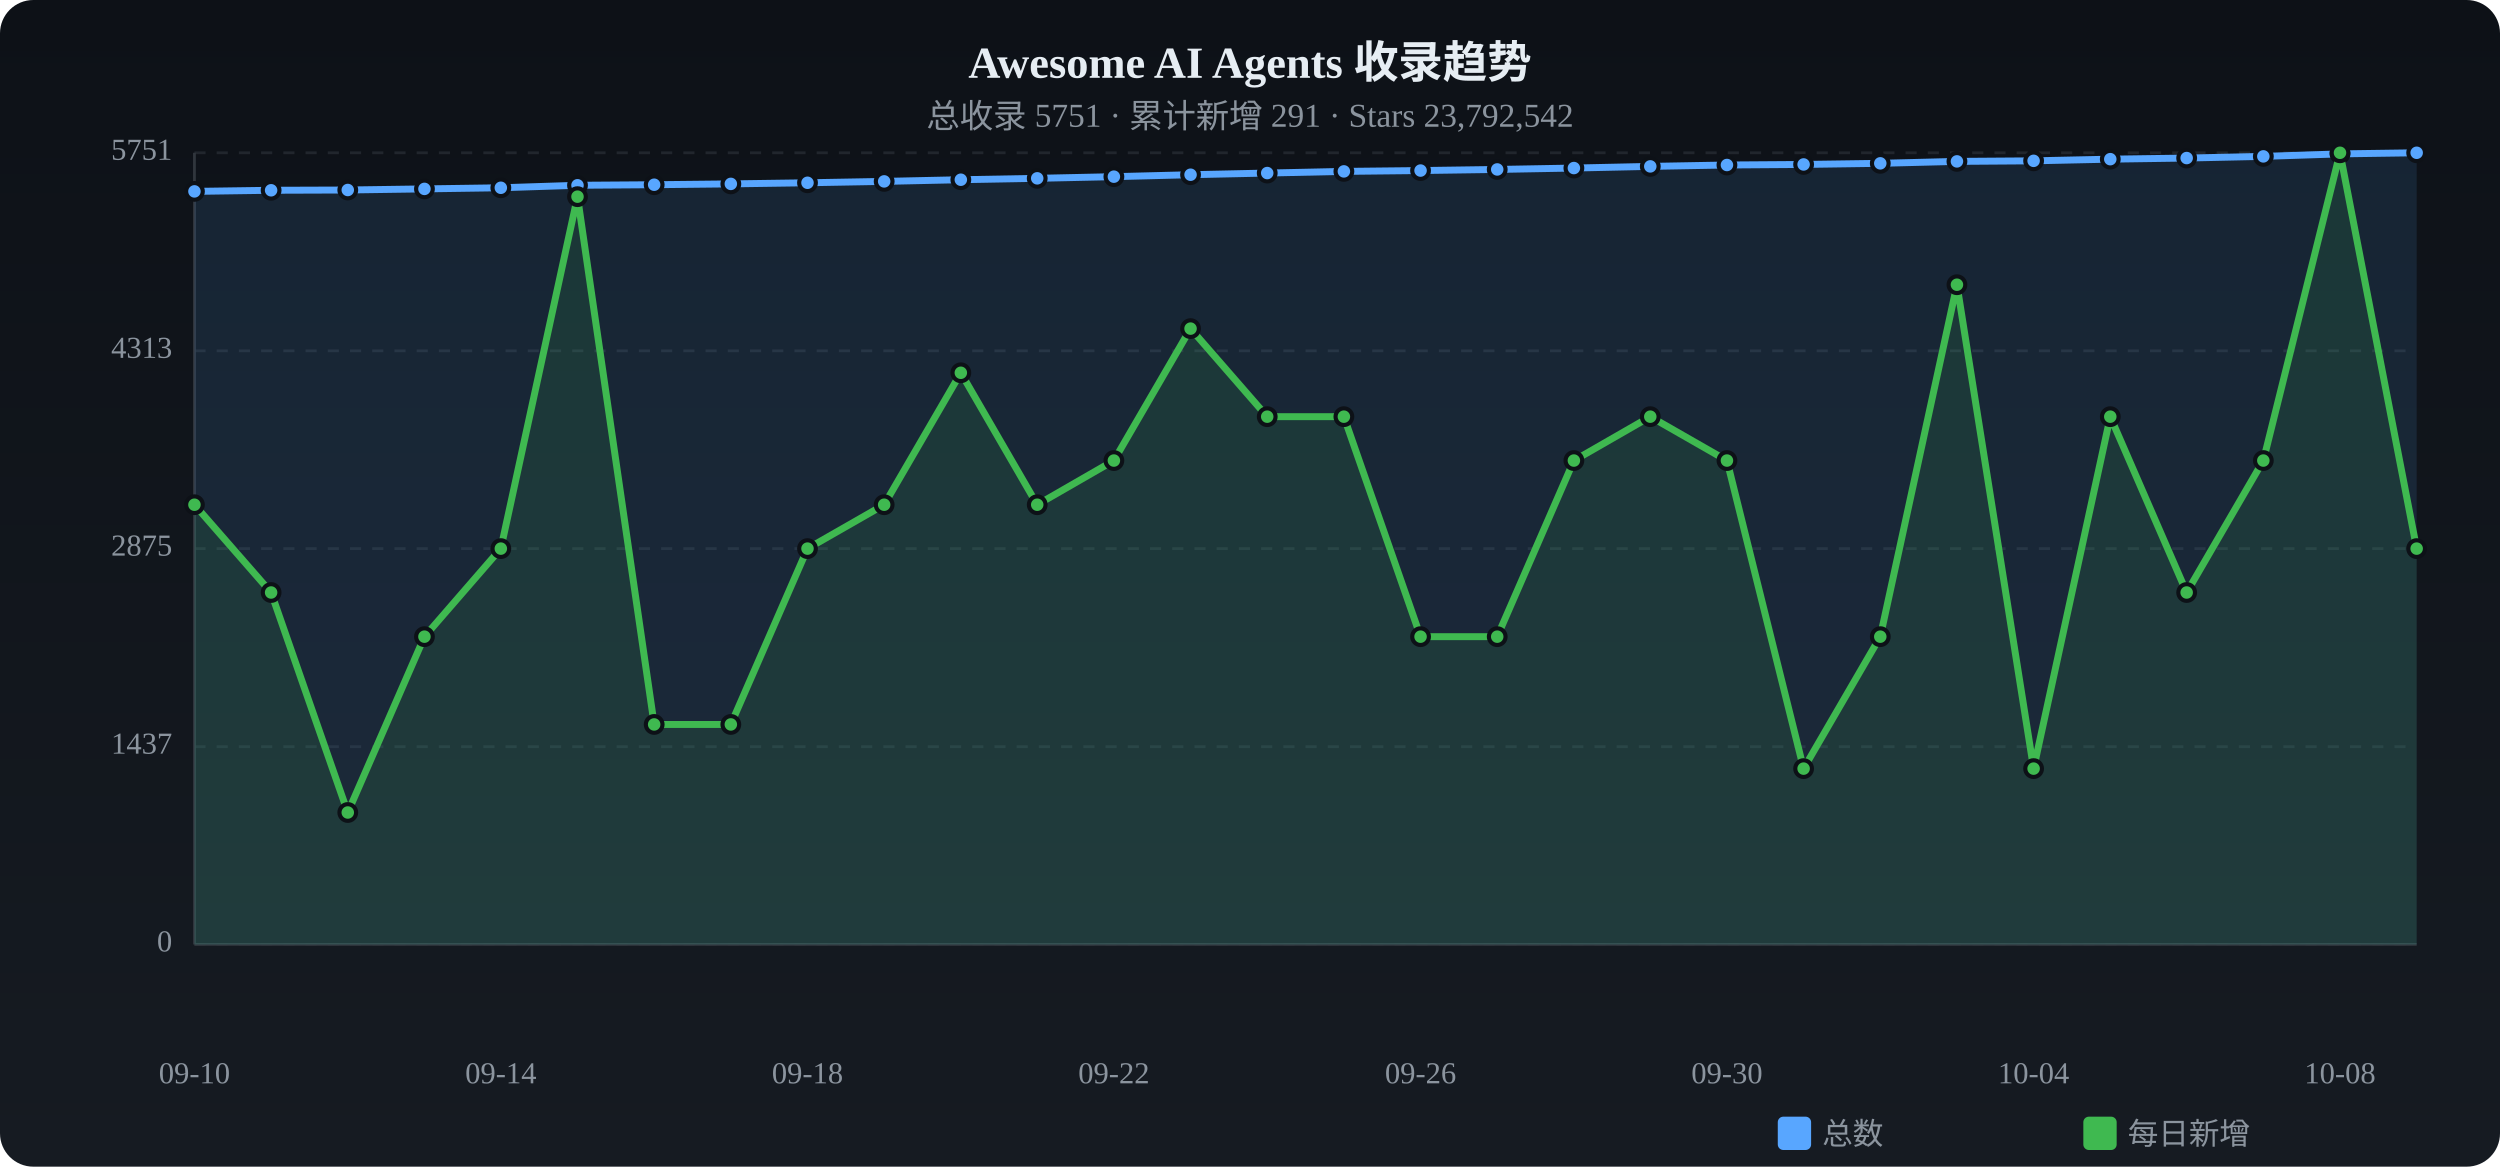
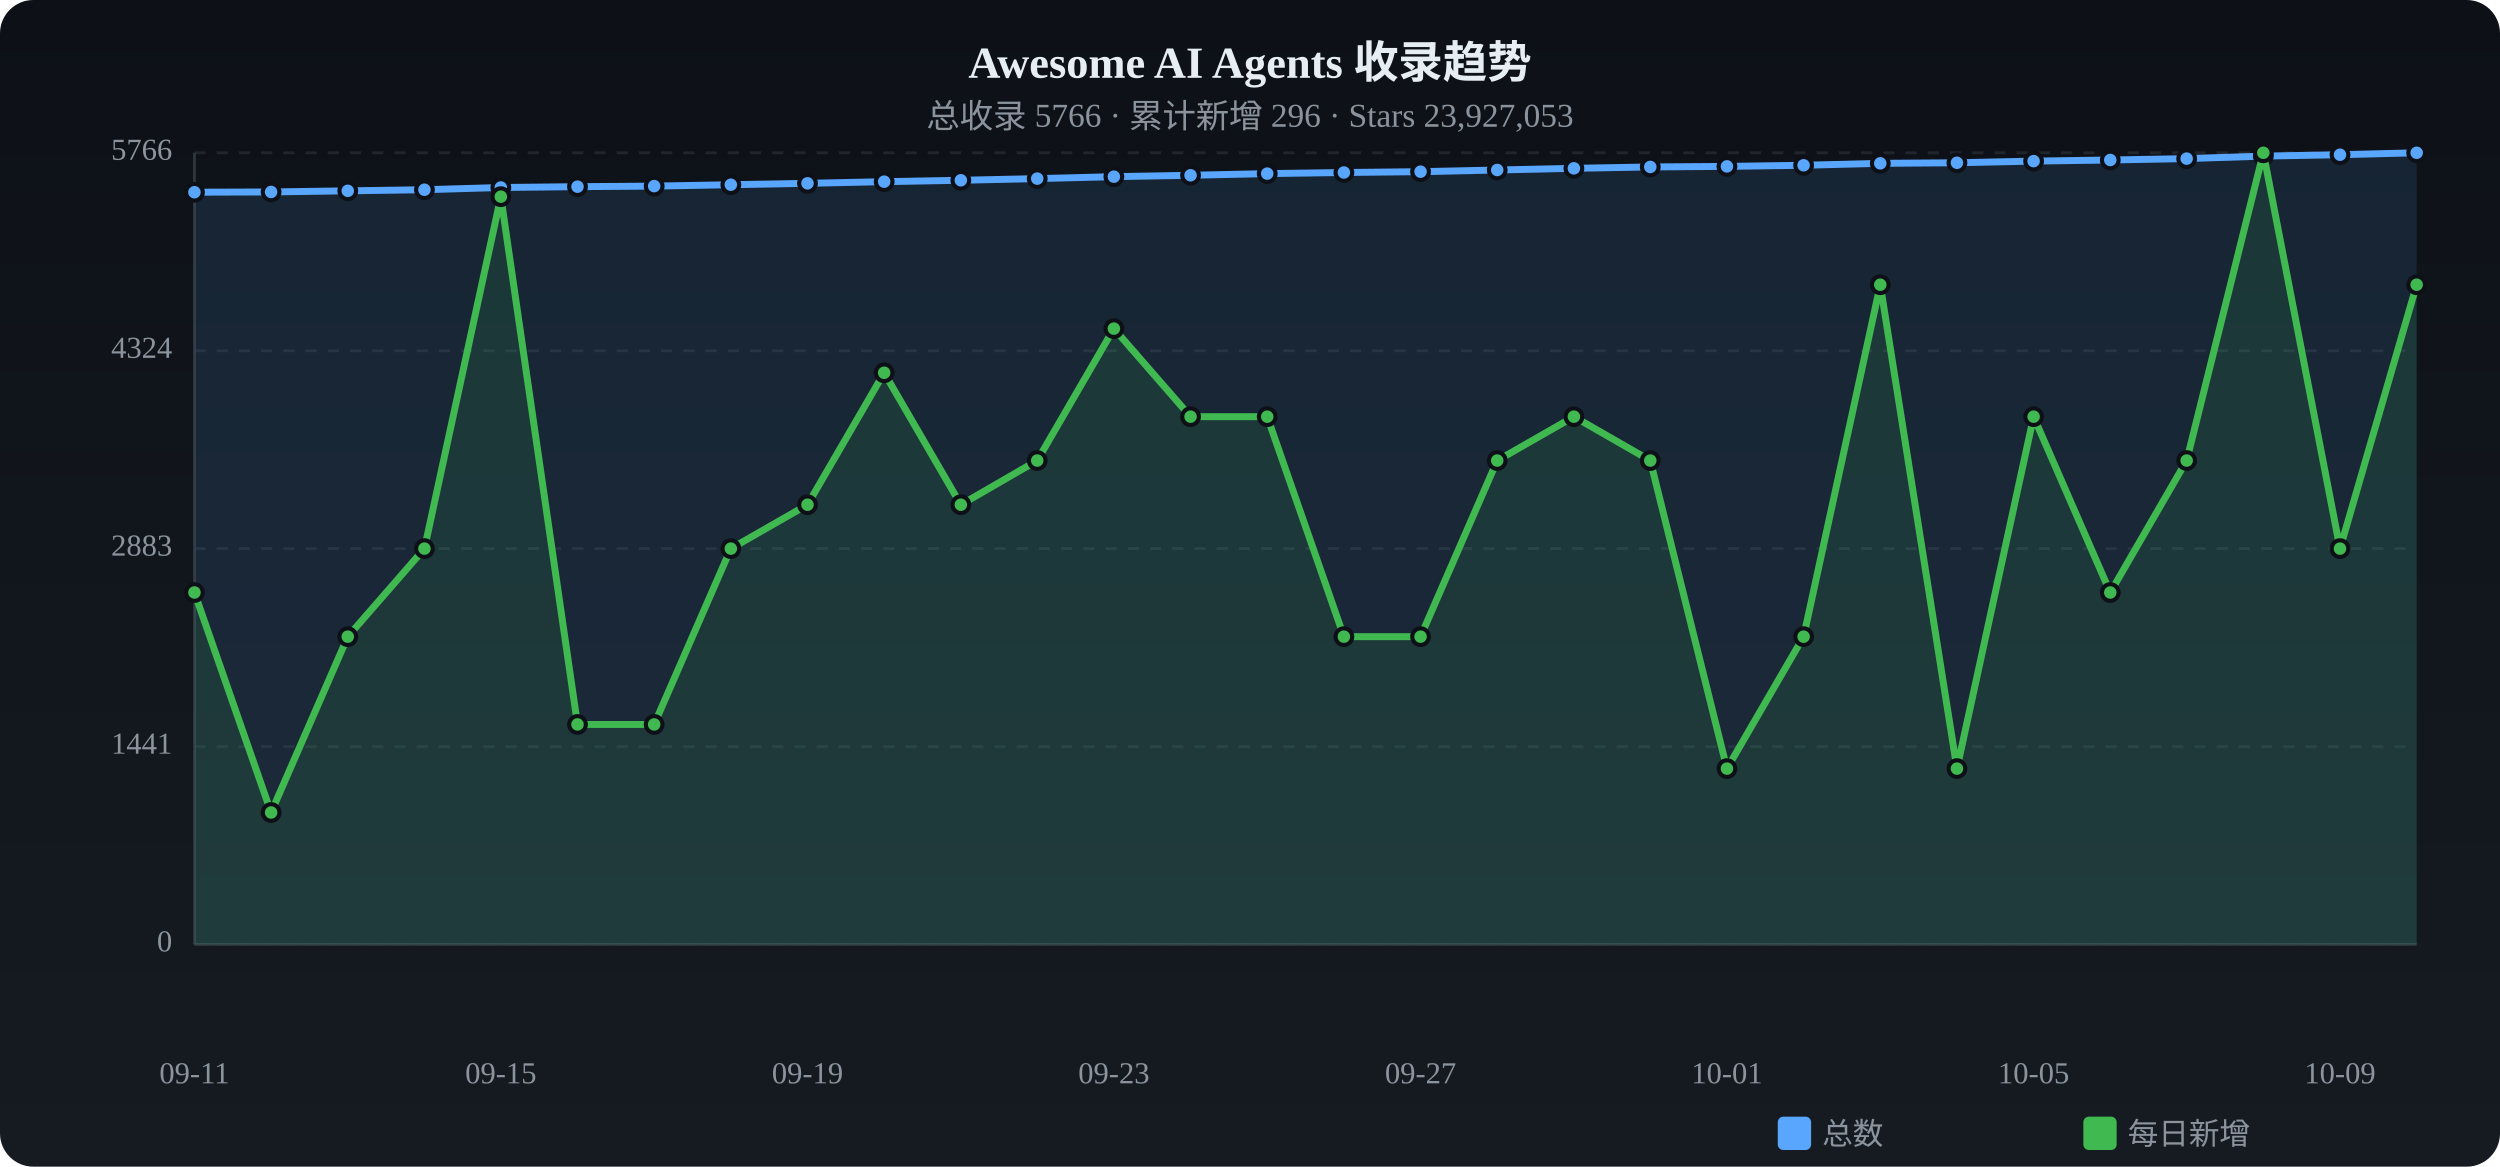
<svg xmlns="http://www.w3.org/2000/svg" viewBox="0 0 900 420" width="900" height="420">
  <defs>
    <linearGradient id="tbg" x1="0%" y1="0%" x2="0%" y2="100%">
      <stop offset="0%" stop-color="#0d1117" />
      <stop offset="100%" stop-color="#161b22" />
    </linearGradient>
  </defs>
  <rect width="900" height="420" rx="12" fill="url(#tbg)" />
  <text x="450.0" y="28" text-anchor="middle" fill="#e6edf3" font-size="16" font-weight="bold">Awesome AI Agents 收录趋势</text>
-   <text x="450.0" y="46" text-anchor="middle" fill="#8b949e" font-size="12">总收录 5751 · 累计新增 291 · Stars 23,792,542</text>
+   <text x="450.0" y="46" text-anchor="middle" fill="#8b949e" font-size="12">总收录 5766 · 累计新增 296 · Stars 23,927,053</text>
  <text x="62" y="340.0" text-anchor="end" fill="#8b949e" font-size="11" dominant-baseline="middle">0</text>
  <line x1="70" y1="340.0" x2="870" y2="340.0" stroke="#21262d" stroke-dasharray="4 4" />
-   <text x="62" y="268.8" text-anchor="end" fill="#8b949e" font-size="11" dominant-baseline="middle">1437</text>
+   <text x="62" y="268.8" text-anchor="end" fill="#8b949e" font-size="11" dominant-baseline="middle">1441</text>
  <line x1="70" y1="268.8" x2="870" y2="268.8" stroke="#21262d" stroke-dasharray="4 4" />
-   <text x="62" y="197.5" text-anchor="end" fill="#8b949e" font-size="11" dominant-baseline="middle">2875</text>
+   <text x="62" y="197.5" text-anchor="end" fill="#8b949e" font-size="11" dominant-baseline="middle">2883</text>
  <line x1="70" y1="197.5" x2="870" y2="197.5" stroke="#21262d" stroke-dasharray="4 4" />
-   <text x="62" y="126.3" text-anchor="end" fill="#8b949e" font-size="11" dominant-baseline="middle">4313</text>
+   <text x="62" y="126.3" text-anchor="end" fill="#8b949e" font-size="11" dominant-baseline="middle">4324</text>
  <line x1="70" y1="126.3" x2="870" y2="126.3" stroke="#21262d" stroke-dasharray="4 4" />
-   <text x="62" y="55.0" text-anchor="end" fill="#8b949e" font-size="11" dominant-baseline="middle">5751</text>
+   <text x="62" y="55.0" text-anchor="end" fill="#8b949e" font-size="11" dominant-baseline="middle">5766</text>
  <line x1="70" y1="55.0" x2="870" y2="55.0" stroke="#21262d" stroke-dasharray="4 4" />
  <line x1="70" y1="55" x2="70" y2="340" stroke="#30363d" />
  <line x1="70" y1="340" x2="870" y2="340" stroke="#30363d" />
-   <path d="M70.0,68.9 L97.6,68.5 L125.2,68.4 L152.8,68.0 L180.3,67.6 L207.9,66.7 L235.5,66.5 L263.1,66.2 L290.7,65.8 L318.3,65.3 L345.9,64.7 L373.4,64.2 L401.0,63.6 L428.6,62.9 L456.2,62.3 L483.8,61.7 L511.4,61.4 L539.0,61.0 L566.6,60.5 L594.1,59.9 L621.7,59.4 L649.3,59.2 L676.9,58.8 L704.5,58.1 L732.1,57.9 L759.7,57.3 L787.2,56.9 L814.8,56.3 L842.4,55.4 L870.0,55.0 L870.0,340 L70.0,340 Z" fill="#58a6ff" opacity="0.12" />
-   <polyline points="70.0,68.9 97.6,68.5 125.2,68.4 152.8,68.0 180.3,67.6 207.9,66.7 235.5,66.5 263.1,66.2 290.7,65.8 318.3,65.3 345.9,64.7 373.4,64.2 401.0,63.6 428.6,62.9 456.2,62.3 483.8,61.7 511.4,61.4 539.0,61.0 566.6,60.5 594.1,59.9 621.7,59.4 649.3,59.2 676.9,58.8 704.5,58.1 732.1,57.9 759.7,57.3 787.2,56.9 814.8,56.3 842.4,55.4 870.0,55.0" fill="none" stroke="#58a6ff" stroke-width="2.5" stroke-linecap="round" stroke-linejoin="round" />
-   <circle cx="70.0" cy="68.9" r="3" fill="#58a6ff" stroke="#0d1117" stroke-width="1.5" />
-   <circle cx="97.6" cy="68.5" r="3" fill="#58a6ff" stroke="#0d1117" stroke-width="1.5" />
-   <circle cx="125.2" cy="68.4" r="3" fill="#58a6ff" stroke="#0d1117" stroke-width="1.5" />
-   <circle cx="152.8" cy="68.0" r="3" fill="#58a6ff" stroke="#0d1117" stroke-width="1.5" />
-   <circle cx="180.3" cy="67.6" r="3" fill="#58a6ff" stroke="#0d1117" stroke-width="1.5" />
-   <circle cx="207.9" cy="66.7" r="3" fill="#58a6ff" stroke="#0d1117" stroke-width="1.5" />
-   <circle cx="235.5" cy="66.5" r="3" fill="#58a6ff" stroke="#0d1117" stroke-width="1.5" />
-   <circle cx="263.1" cy="66.2" r="3" fill="#58a6ff" stroke="#0d1117" stroke-width="1.5" />
-   <circle cx="290.7" cy="65.8" r="3" fill="#58a6ff" stroke="#0d1117" stroke-width="1.5" />
-   <circle cx="318.3" cy="65.3" r="3" fill="#58a6ff" stroke="#0d1117" stroke-width="1.5" />
-   <circle cx="345.9" cy="64.7" r="3" fill="#58a6ff" stroke="#0d1117" stroke-width="1.5" />
-   <circle cx="373.4" cy="64.2" r="3" fill="#58a6ff" stroke="#0d1117" stroke-width="1.5" />
+   <path d="M70.0,69.2 L97.6,69.1 L125.2,68.7 L152.8,68.3 L180.3,67.5 L207.9,67.2 L235.5,67.0 L263.1,66.5 L290.7,66.0 L318.3,65.4 L345.9,64.9 L373.4,64.3 L401.0,63.6 L428.6,63.1 L456.2,62.5 L483.8,62.1 L511.4,61.8 L539.0,61.2 L566.6,60.6 L594.1,60.1 L621.7,59.9 L649.3,59.5 L676.9,58.8 L704.5,58.6 L732.1,58.0 L759.7,57.6 L787.2,57.1 L814.8,56.2 L842.4,55.7 L870.0,55.0 L870.0,340 L70.0,340 Z" fill="#58a6ff" opacity="0.12" />
+   <polyline points="70.0,69.2 97.6,69.1 125.2,68.7 152.8,68.3 180.3,67.5 207.9,67.2 235.5,67.0 263.1,66.5 290.7,66.0 318.3,65.4 345.9,64.9 373.4,64.3 401.0,63.6 428.6,63.1 456.2,62.5 483.8,62.1 511.4,61.8 539.0,61.2 566.6,60.6 594.1,60.1 621.7,59.9 649.3,59.5 676.9,58.8 704.5,58.6 732.1,58.0 759.7,57.6 787.2,57.1 814.8,56.2 842.4,55.7 870.0,55.0" fill="none" stroke="#58a6ff" stroke-width="2.5" stroke-linecap="round" stroke-linejoin="round" />
+   <circle cx="70.0" cy="69.2" r="3" fill="#58a6ff" stroke="#0d1117" stroke-width="1.5" />
+   <circle cx="97.6" cy="69.1" r="3" fill="#58a6ff" stroke="#0d1117" stroke-width="1.5" />
+   <circle cx="125.2" cy="68.7" r="3" fill="#58a6ff" stroke="#0d1117" stroke-width="1.5" />
+   <circle cx="152.8" cy="68.3" r="3" fill="#58a6ff" stroke="#0d1117" stroke-width="1.5" />
+   <circle cx="180.3" cy="67.5" r="3" fill="#58a6ff" stroke="#0d1117" stroke-width="1.5" />
+   <circle cx="207.9" cy="67.2" r="3" fill="#58a6ff" stroke="#0d1117" stroke-width="1.5" />
+   <circle cx="235.5" cy="67.0" r="3" fill="#58a6ff" stroke="#0d1117" stroke-width="1.5" />
+   <circle cx="263.1" cy="66.5" r="3" fill="#58a6ff" stroke="#0d1117" stroke-width="1.5" />
+   <circle cx="290.7" cy="66.0" r="3" fill="#58a6ff" stroke="#0d1117" stroke-width="1.5" />
+   <circle cx="318.3" cy="65.4" r="3" fill="#58a6ff" stroke="#0d1117" stroke-width="1.5" />
+   <circle cx="345.9" cy="64.9" r="3" fill="#58a6ff" stroke="#0d1117" stroke-width="1.5" />
+   <circle cx="373.4" cy="64.3" r="3" fill="#58a6ff" stroke="#0d1117" stroke-width="1.5" />
  <circle cx="401.0" cy="63.6" r="3" fill="#58a6ff" stroke="#0d1117" stroke-width="1.5" />
-   <circle cx="428.6" cy="62.9" r="3" fill="#58a6ff" stroke="#0d1117" stroke-width="1.5" />
-   <circle cx="456.2" cy="62.3" r="3" fill="#58a6ff" stroke="#0d1117" stroke-width="1.5" />
-   <circle cx="483.8" cy="61.7" r="3" fill="#58a6ff" stroke="#0d1117" stroke-width="1.5" />
-   <circle cx="511.4" cy="61.4" r="3" fill="#58a6ff" stroke="#0d1117" stroke-width="1.5" />
-   <circle cx="539.0" cy="61.0" r="3" fill="#58a6ff" stroke="#0d1117" stroke-width="1.5" />
-   <circle cx="566.6" cy="60.5" r="3" fill="#58a6ff" stroke="#0d1117" stroke-width="1.5" />
-   <circle cx="594.1" cy="59.9" r="3" fill="#58a6ff" stroke="#0d1117" stroke-width="1.5" />
-   <circle cx="621.7" cy="59.4" r="3" fill="#58a6ff" stroke="#0d1117" stroke-width="1.5" />
-   <circle cx="649.3" cy="59.2" r="3" fill="#58a6ff" stroke="#0d1117" stroke-width="1.5" />
+   <circle cx="428.6" cy="63.1" r="3" fill="#58a6ff" stroke="#0d1117" stroke-width="1.5" />
+   <circle cx="456.2" cy="62.5" r="3" fill="#58a6ff" stroke="#0d1117" stroke-width="1.5" />
+   <circle cx="483.8" cy="62.1" r="3" fill="#58a6ff" stroke="#0d1117" stroke-width="1.5" />
+   <circle cx="511.4" cy="61.8" r="3" fill="#58a6ff" stroke="#0d1117" stroke-width="1.5" />
+   <circle cx="539.0" cy="61.2" r="3" fill="#58a6ff" stroke="#0d1117" stroke-width="1.5" />
+   <circle cx="566.6" cy="60.6" r="3" fill="#58a6ff" stroke="#0d1117" stroke-width="1.5" />
+   <circle cx="594.1" cy="60.1" r="3" fill="#58a6ff" stroke="#0d1117" stroke-width="1.5" />
+   <circle cx="621.7" cy="59.9" r="3" fill="#58a6ff" stroke="#0d1117" stroke-width="1.5" />
+   <circle cx="649.3" cy="59.5" r="3" fill="#58a6ff" stroke="#0d1117" stroke-width="1.5" />
  <circle cx="676.9" cy="58.8" r="3" fill="#58a6ff" stroke="#0d1117" stroke-width="1.5" />
-   <circle cx="704.5" cy="58.1" r="3" fill="#58a6ff" stroke="#0d1117" stroke-width="1.5" />
-   <circle cx="732.1" cy="57.9" r="3" fill="#58a6ff" stroke="#0d1117" stroke-width="1.5" />
-   <circle cx="759.7" cy="57.3" r="3" fill="#58a6ff" stroke="#0d1117" stroke-width="1.5" />
-   <circle cx="787.2" cy="56.9" r="3" fill="#58a6ff" stroke="#0d1117" stroke-width="1.5" />
-   <circle cx="814.8" cy="56.3" r="3" fill="#58a6ff" stroke="#0d1117" stroke-width="1.5" />
-   <circle cx="842.4" cy="55.4" r="3" fill="#58a6ff" stroke="#0d1117" stroke-width="1.5" />
+   <circle cx="704.5" cy="58.6" r="3" fill="#58a6ff" stroke="#0d1117" stroke-width="1.5" />
+   <circle cx="732.1" cy="58.0" r="3" fill="#58a6ff" stroke="#0d1117" stroke-width="1.5" />
+   <circle cx="759.7" cy="57.6" r="3" fill="#58a6ff" stroke="#0d1117" stroke-width="1.5" />
+   <circle cx="787.2" cy="57.1" r="3" fill="#58a6ff" stroke="#0d1117" stroke-width="1.5" />
+   <circle cx="814.8" cy="56.2" r="3" fill="#58a6ff" stroke="#0d1117" stroke-width="1.5" />
+   <circle cx="842.4" cy="55.7" r="3" fill="#58a6ff" stroke="#0d1117" stroke-width="1.5" />
  <circle cx="870.0" cy="55.0" r="3" fill="#58a6ff" stroke="#0d1117" stroke-width="1.5" />
-   <path d="M70.0,181.7 L97.6,213.3 L125.2,292.5 L152.8,229.2 L180.3,197.5 L207.9,70.8 L235.5,260.8 L263.1,260.8 L290.7,197.5 L318.3,181.7 L345.9,134.2 L373.4,181.7 L401.0,165.8 L428.6,118.3 L456.2,150.0 L483.8,150.0 L511.4,229.2 L539.0,229.2 L566.6,165.8 L594.1,150.0 L621.7,165.8 L649.3,276.7 L676.9,229.2 L704.5,102.5 L732.1,276.7 L759.7,150.0 L787.2,213.3 L814.8,165.8 L842.4,55.0 L870.0,197.5 L870.0,340 L70.0,340 Z" fill="#3fb950" opacity="0.12" />
-   <polyline points="70.0,181.7 97.6,213.3 125.2,292.5 152.8,229.2 180.3,197.5 207.9,70.8 235.5,260.8 263.1,260.8 290.7,197.5 318.3,181.7 345.9,134.2 373.4,181.7 401.0,165.8 428.6,118.3 456.2,150.0 483.8,150.0 511.4,229.2 539.0,229.2 566.6,165.8 594.1,150.0 621.7,165.8 649.3,276.7 676.9,229.2 704.5,102.5 732.1,276.7 759.7,150.0 787.2,213.3 814.8,165.8 842.4,55.0 870.0,197.5" fill="none" stroke="#3fb950" stroke-width="2.5" stroke-linecap="round" stroke-linejoin="round" />
-   <circle cx="70.0" cy="181.7" r="3" fill="#3fb950" stroke="#0d1117" stroke-width="1.5" />
-   <circle cx="97.6" cy="213.3" r="3" fill="#3fb950" stroke="#0d1117" stroke-width="1.5" />
-   <circle cx="125.2" cy="292.5" r="3" fill="#3fb950" stroke="#0d1117" stroke-width="1.5" />
-   <circle cx="152.8" cy="229.2" r="3" fill="#3fb950" stroke="#0d1117" stroke-width="1.5" />
-   <circle cx="180.3" cy="197.5" r="3" fill="#3fb950" stroke="#0d1117" stroke-width="1.5" />
-   <circle cx="207.9" cy="70.8" r="3" fill="#3fb950" stroke="#0d1117" stroke-width="1.5" />
+   <path d="M70.0,213.3 L97.6,292.5 L125.2,229.2 L152.8,197.5 L180.3,70.8 L207.9,260.8 L235.5,260.8 L263.1,197.5 L290.7,181.7 L318.3,134.2 L345.9,181.7 L373.4,165.8 L401.0,118.3 L428.6,150.0 L456.2,150.0 L483.8,229.2 L511.4,229.2 L539.0,165.8 L566.6,150.0 L594.1,165.8 L621.7,276.7 L649.3,229.2 L676.9,102.5 L704.5,276.7 L732.1,150.0 L759.7,213.3 L787.2,165.8 L814.8,55.0 L842.4,197.5 L870.0,102.5 L870.0,340 L70.0,340 Z" fill="#3fb950" opacity="0.12" />
+   <polyline points="70.0,213.3 97.6,292.5 125.2,229.2 152.8,197.5 180.3,70.8 207.9,260.8 235.5,260.8 263.1,197.5 290.7,181.7 318.3,134.2 345.9,181.7 373.4,165.8 401.0,118.3 428.6,150.0 456.2,150.0 483.8,229.2 511.4,229.2 539.0,165.8 566.6,150.0 594.1,165.8 621.7,276.7 649.3,229.2 676.9,102.5 704.5,276.7 732.1,150.0 759.7,213.3 787.2,165.8 814.8,55.0 842.4,197.5 870.0,102.5" fill="none" stroke="#3fb950" stroke-width="2.5" stroke-linecap="round" stroke-linejoin="round" />
+   <circle cx="70.0" cy="213.3" r="3" fill="#3fb950" stroke="#0d1117" stroke-width="1.5" />
+   <circle cx="97.6" cy="292.5" r="3" fill="#3fb950" stroke="#0d1117" stroke-width="1.5" />
+   <circle cx="125.2" cy="229.2" r="3" fill="#3fb950" stroke="#0d1117" stroke-width="1.5" />
+   <circle cx="152.8" cy="197.5" r="3" fill="#3fb950" stroke="#0d1117" stroke-width="1.5" />
+   <circle cx="180.3" cy="70.8" r="3" fill="#3fb950" stroke="#0d1117" stroke-width="1.5" />
+   <circle cx="207.9" cy="260.8" r="3" fill="#3fb950" stroke="#0d1117" stroke-width="1.5" />
  <circle cx="235.5" cy="260.8" r="3" fill="#3fb950" stroke="#0d1117" stroke-width="1.5" />
-   <circle cx="263.1" cy="260.8" r="3" fill="#3fb950" stroke="#0d1117" stroke-width="1.5" />
-   <circle cx="290.7" cy="197.5" r="3" fill="#3fb950" stroke="#0d1117" stroke-width="1.5" />
-   <circle cx="318.3" cy="181.7" r="3" fill="#3fb950" stroke="#0d1117" stroke-width="1.5" />
-   <circle cx="345.9" cy="134.2" r="3" fill="#3fb950" stroke="#0d1117" stroke-width="1.5" />
-   <circle cx="373.4" cy="181.7" r="3" fill="#3fb950" stroke="#0d1117" stroke-width="1.5" />
-   <circle cx="401.0" cy="165.8" r="3" fill="#3fb950" stroke="#0d1117" stroke-width="1.5" />
-   <circle cx="428.6" cy="118.3" r="3" fill="#3fb950" stroke="#0d1117" stroke-width="1.5" />
+   <circle cx="263.1" cy="197.5" r="3" fill="#3fb950" stroke="#0d1117" stroke-width="1.5" />
+   <circle cx="290.7" cy="181.7" r="3" fill="#3fb950" stroke="#0d1117" stroke-width="1.5" />
+   <circle cx="318.3" cy="134.2" r="3" fill="#3fb950" stroke="#0d1117" stroke-width="1.5" />
+   <circle cx="345.9" cy="181.7" r="3" fill="#3fb950" stroke="#0d1117" stroke-width="1.5" />
+   <circle cx="373.4" cy="165.8" r="3" fill="#3fb950" stroke="#0d1117" stroke-width="1.5" />
+   <circle cx="401.0" cy="118.3" r="3" fill="#3fb950" stroke="#0d1117" stroke-width="1.5" />
+   <circle cx="428.6" cy="150.0" r="3" fill="#3fb950" stroke="#0d1117" stroke-width="1.5" />
  <circle cx="456.2" cy="150.0" r="3" fill="#3fb950" stroke="#0d1117" stroke-width="1.5" />
-   <circle cx="483.8" cy="150.0" r="3" fill="#3fb950" stroke="#0d1117" stroke-width="1.5" />
+   <circle cx="483.8" cy="229.2" r="3" fill="#3fb950" stroke="#0d1117" stroke-width="1.5" />
  <circle cx="511.4" cy="229.2" r="3" fill="#3fb950" stroke="#0d1117" stroke-width="1.5" />
-   <circle cx="539.0" cy="229.2" r="3" fill="#3fb950" stroke="#0d1117" stroke-width="1.5" />
-   <circle cx="566.6" cy="165.8" r="3" fill="#3fb950" stroke="#0d1117" stroke-width="1.5" />
-   <circle cx="594.1" cy="150.0" r="3" fill="#3fb950" stroke="#0d1117" stroke-width="1.5" />
-   <circle cx="621.7" cy="165.8" r="3" fill="#3fb950" stroke="#0d1117" stroke-width="1.5" />
-   <circle cx="649.3" cy="276.7" r="3" fill="#3fb950" stroke="#0d1117" stroke-width="1.5" />
-   <circle cx="676.9" cy="229.2" r="3" fill="#3fb950" stroke="#0d1117" stroke-width="1.5" />
-   <circle cx="704.5" cy="102.5" r="3" fill="#3fb950" stroke="#0d1117" stroke-width="1.5" />
-   <circle cx="732.1" cy="276.7" r="3" fill="#3fb950" stroke="#0d1117" stroke-width="1.5" />
-   <circle cx="759.7" cy="150.0" r="3" fill="#3fb950" stroke="#0d1117" stroke-width="1.5" />
-   <circle cx="787.2" cy="213.3" r="3" fill="#3fb950" stroke="#0d1117" stroke-width="1.5" />
-   <circle cx="814.8" cy="165.8" r="3" fill="#3fb950" stroke="#0d1117" stroke-width="1.5" />
-   <circle cx="842.4" cy="55.0" r="3" fill="#3fb950" stroke="#0d1117" stroke-width="1.5" />
-   <circle cx="870.0" cy="197.5" r="3" fill="#3fb950" stroke="#0d1117" stroke-width="1.5" />
-   <text x="70.0" y="390" text-anchor="middle" fill="#8b949e" font-size="11">09-10</text>
-   <text x="180.3" y="390" text-anchor="middle" fill="#8b949e" font-size="11">09-14</text>
-   <text x="290.7" y="390" text-anchor="middle" fill="#8b949e" font-size="11">09-18</text>
-   <text x="401.0" y="390" text-anchor="middle" fill="#8b949e" font-size="11">09-22</text>
-   <text x="511.4" y="390" text-anchor="middle" fill="#8b949e" font-size="11">09-26</text>
-   <text x="621.7" y="390" text-anchor="middle" fill="#8b949e" font-size="11">09-30</text>
-   <text x="732.1" y="390" text-anchor="middle" fill="#8b949e" font-size="11">10-04</text>
-   <text x="842.4" y="390" text-anchor="middle" fill="#8b949e" font-size="11">10-08</text>
+   <circle cx="539.0" cy="165.8" r="3" fill="#3fb950" stroke="#0d1117" stroke-width="1.5" />
+   <circle cx="566.6" cy="150.0" r="3" fill="#3fb950" stroke="#0d1117" stroke-width="1.5" />
+   <circle cx="594.1" cy="165.8" r="3" fill="#3fb950" stroke="#0d1117" stroke-width="1.5" />
+   <circle cx="621.7" cy="276.7" r="3" fill="#3fb950" stroke="#0d1117" stroke-width="1.5" />
+   <circle cx="649.3" cy="229.2" r="3" fill="#3fb950" stroke="#0d1117" stroke-width="1.5" />
+   <circle cx="676.9" cy="102.5" r="3" fill="#3fb950" stroke="#0d1117" stroke-width="1.5" />
+   <circle cx="704.5" cy="276.7" r="3" fill="#3fb950" stroke="#0d1117" stroke-width="1.5" />
+   <circle cx="732.1" cy="150.0" r="3" fill="#3fb950" stroke="#0d1117" stroke-width="1.5" />
+   <circle cx="759.7" cy="213.3" r="3" fill="#3fb950" stroke="#0d1117" stroke-width="1.5" />
+   <circle cx="787.2" cy="165.8" r="3" fill="#3fb950" stroke="#0d1117" stroke-width="1.5" />
+   <circle cx="814.8" cy="55.0" r="3" fill="#3fb950" stroke="#0d1117" stroke-width="1.5" />
+   <circle cx="842.4" cy="197.5" r="3" fill="#3fb950" stroke="#0d1117" stroke-width="1.5" />
+   <circle cx="870.0" cy="102.5" r="3" fill="#3fb950" stroke="#0d1117" stroke-width="1.5" />
+   <text x="70.0" y="390" text-anchor="middle" fill="#8b949e" font-size="11">09-11</text>
+   <text x="180.3" y="390" text-anchor="middle" fill="#8b949e" font-size="11">09-15</text>
+   <text x="290.7" y="390" text-anchor="middle" fill="#8b949e" font-size="11">09-19</text>
+   <text x="401.0" y="390" text-anchor="middle" fill="#8b949e" font-size="11">09-23</text>
+   <text x="511.4" y="390" text-anchor="middle" fill="#8b949e" font-size="11">09-27</text>
+   <text x="621.7" y="390" text-anchor="middle" fill="#8b949e" font-size="11">10-01</text>
+   <text x="732.1" y="390" text-anchor="middle" fill="#8b949e" font-size="11">10-05</text>
+   <text x="842.4" y="390" text-anchor="middle" fill="#8b949e" font-size="11">10-09</text>
  <rect x="640" y="402" width="12" height="12" rx="2" fill="#58a6ff" />
  <text x="656" y="412" fill="#8b949e" font-size="11">总数</text>
  <rect x="750" y="402" width="12" height="12" rx="2" fill="#3fb950" />
  <text x="766" y="412" fill="#8b949e" font-size="11">每日新增</text>
</svg>
